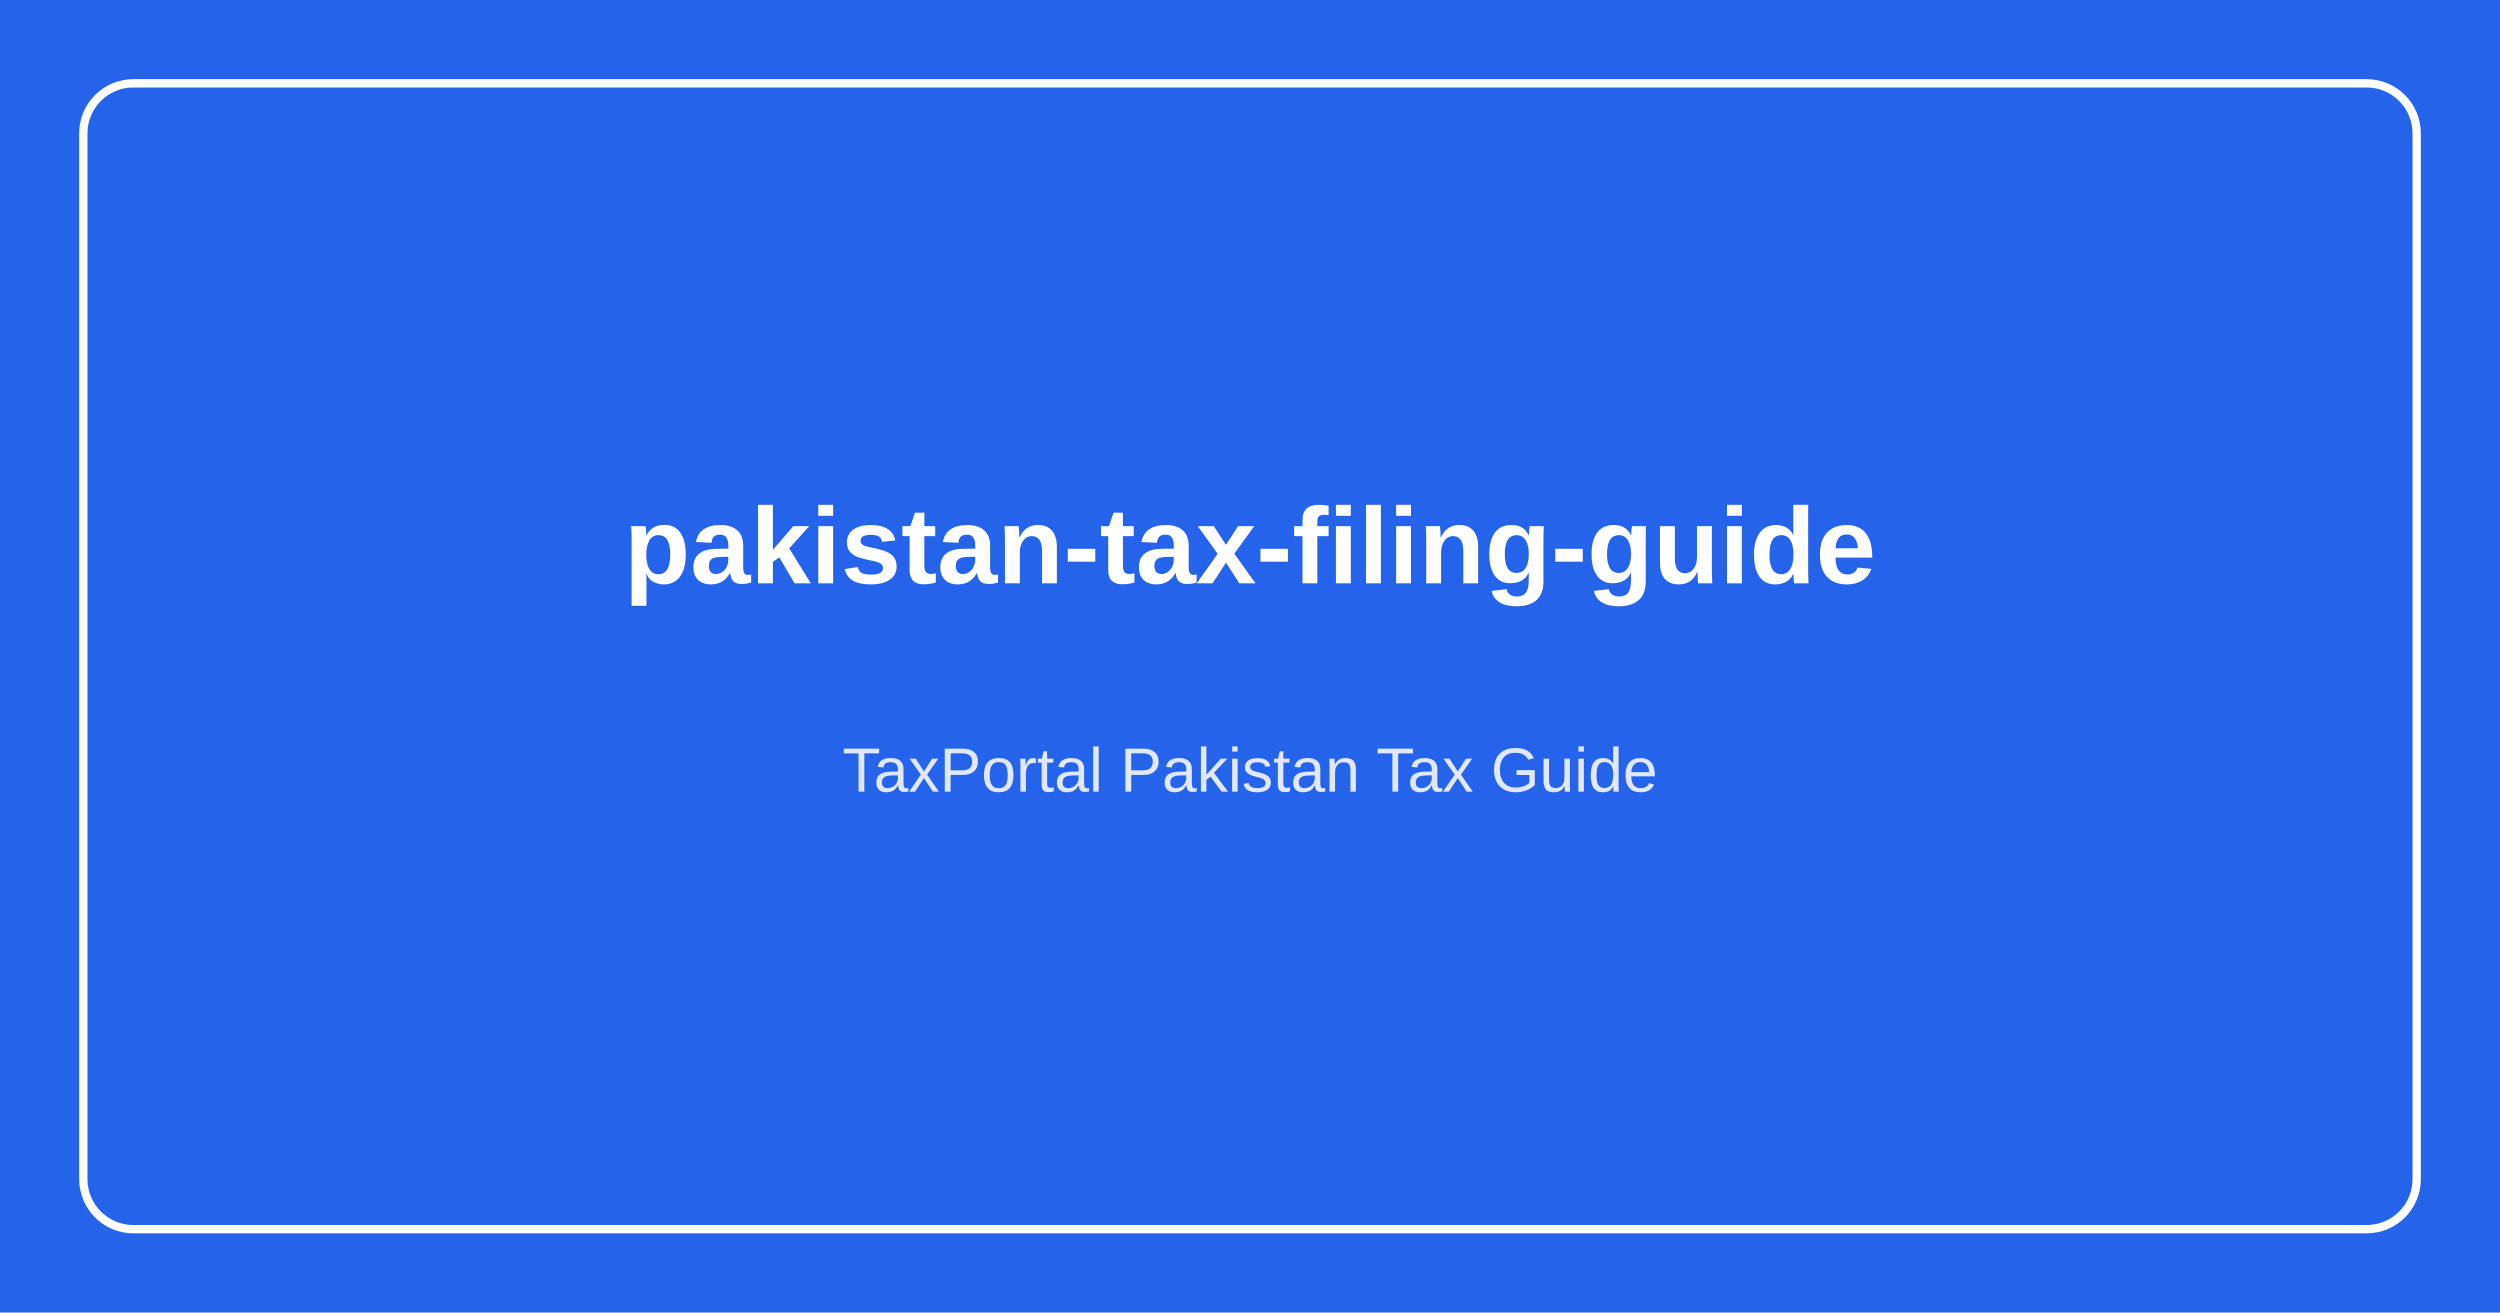
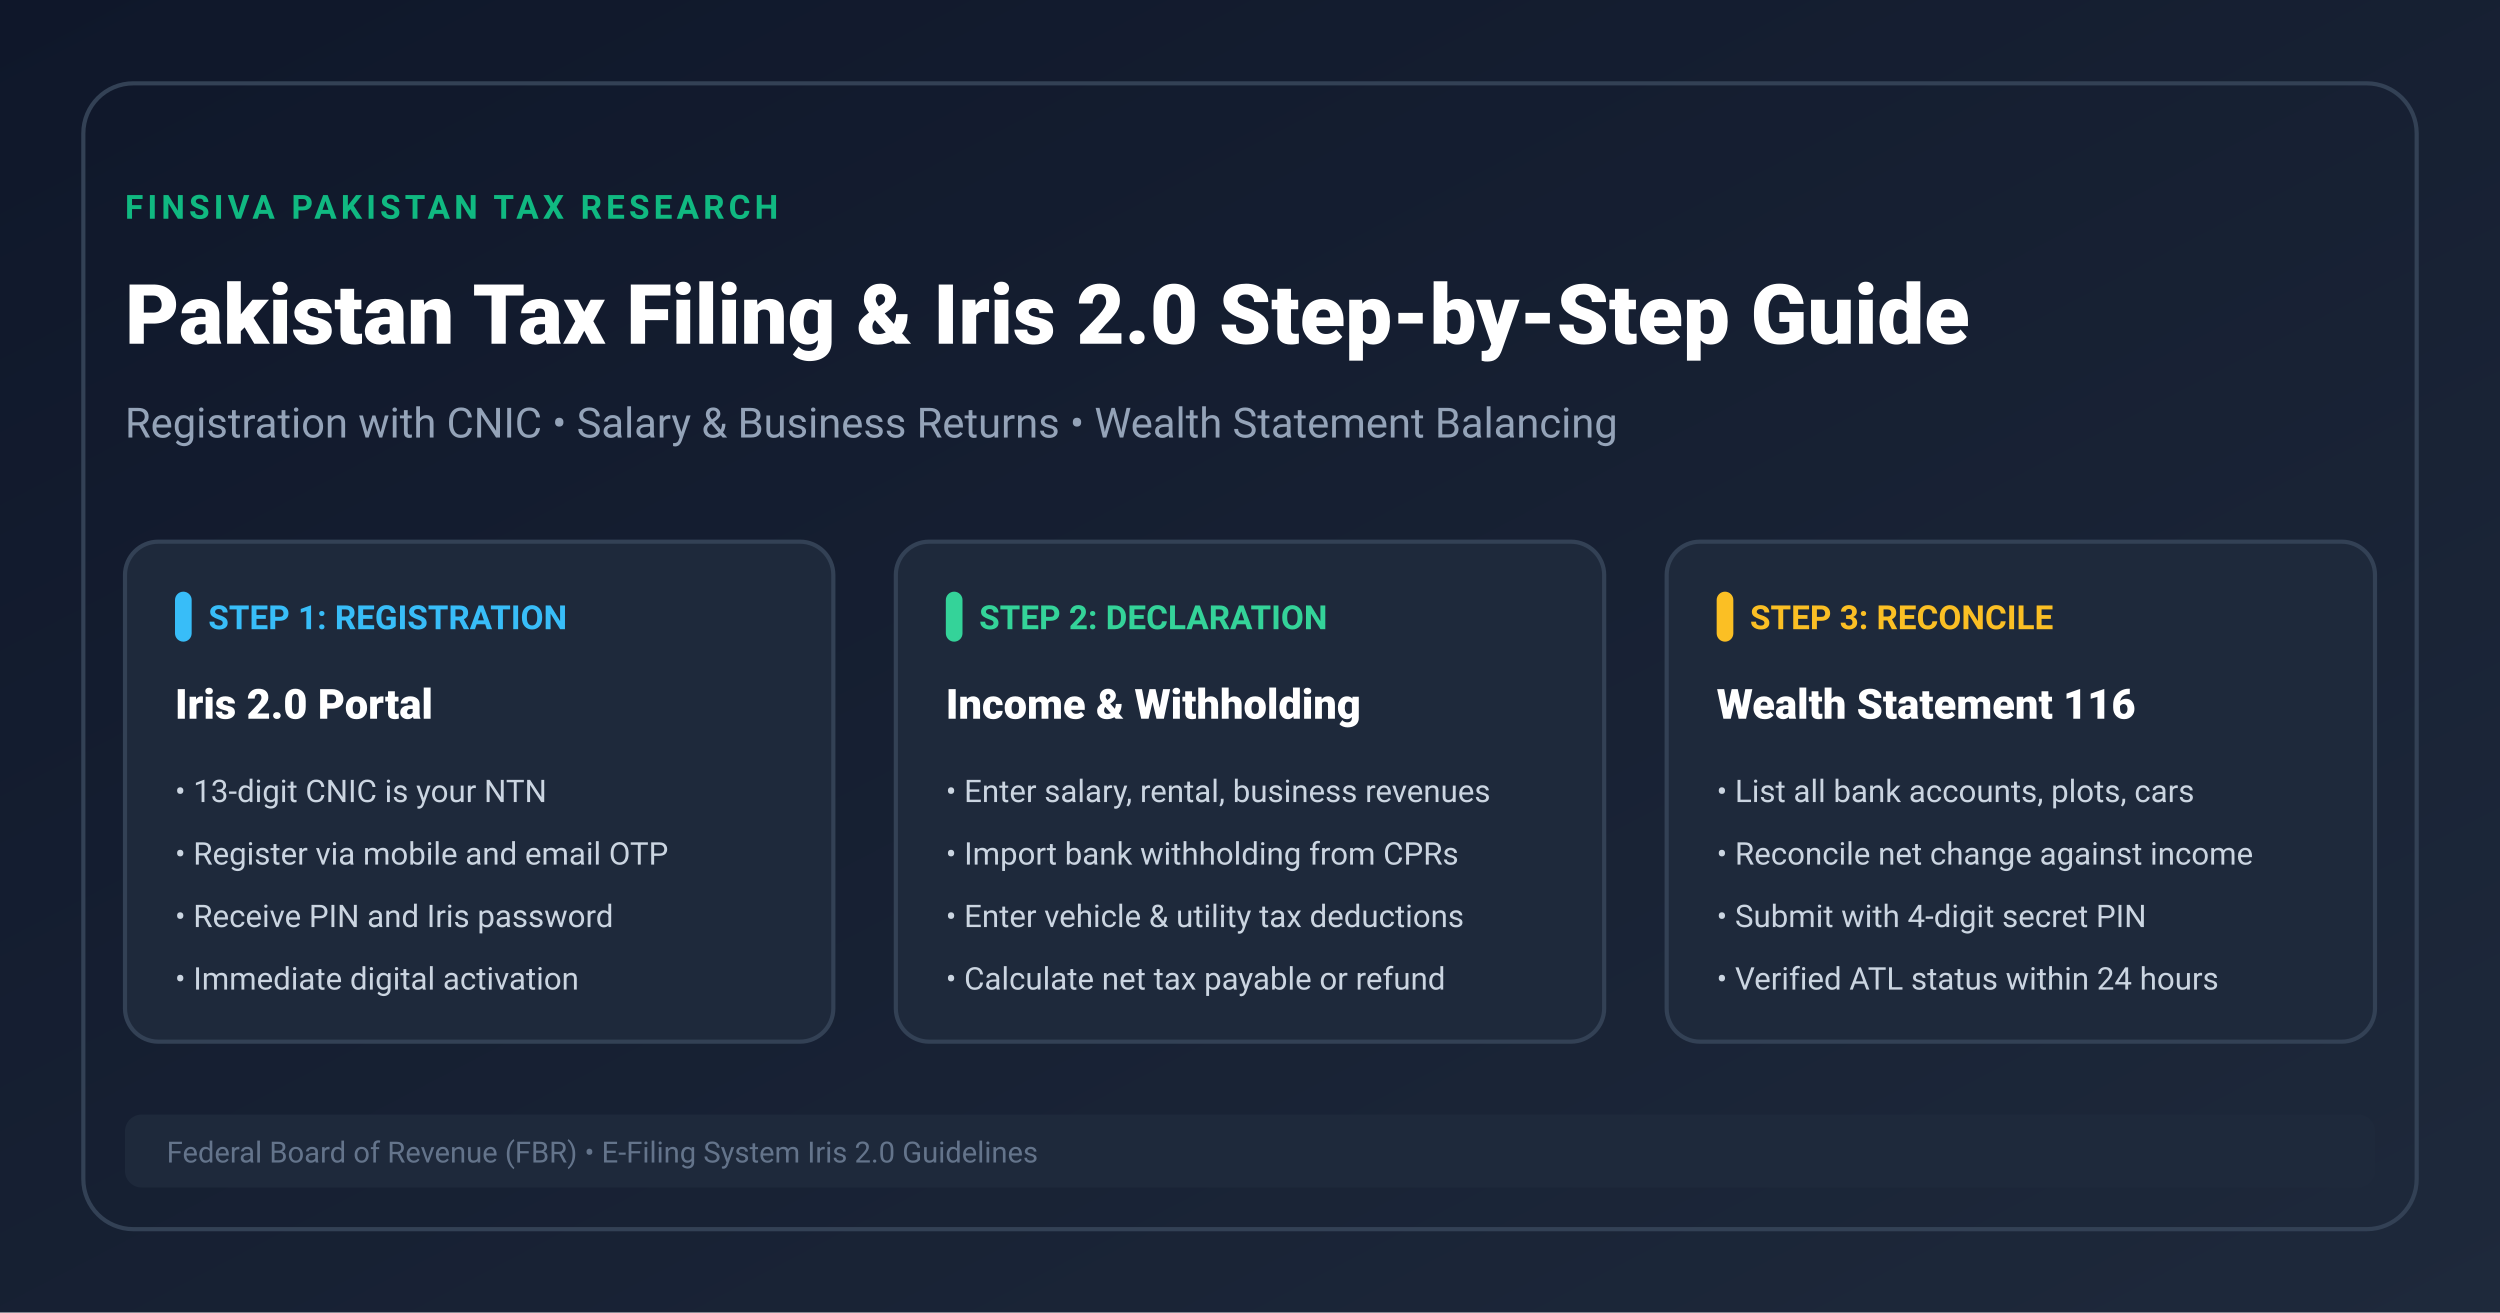
<svg xmlns="http://www.w3.org/2000/svg" width="1200" height="630" viewBox="0 0 1200 630">
-   <rect width="1200" height="630" fill="#2563eb" />
-   <rect x="40" y="40" width="1120" height="550" rx="24" fill="none" stroke="#ffffff" stroke-width="4" />
-   <text x="600" y="280" font-family="Arial, sans-serif" font-size="52" font-weight="bold" fill="#ffffff" text-anchor="middle">pakistan-tax-filing-guide</text>
-   <text x="600" y="380" font-family="Arial, sans-serif" font-size="30" fill="#e0e7ff" text-anchor="middle">TaxPortal Pakistan Tax Guide</text>
+   <defs>
+     <linearGradient id="bgGrad" x1="0%" y1="0%" x2="100%" y2="100%">
+       <stop offset="0%" stop-color="#0f172a" />
+       <stop offset="100%" stop-color="#1e293b" />
+     </linearGradient>
+   </defs>
+   <rect width="1200" height="630" fill="url(#bgGrad)" />
+   <rect x="40" y="40" width="1120" height="550" rx="24" fill="none" stroke="#334155" stroke-width="2" />
+   <text x="60" y="105" font-family="-apple-system, BlinkMacSystemFont, 'Segoe UI', Roboto, sans-serif" font-size="16" font-weight="700" fill="#10b981" letter-spacing="2">FINSIVA PAKISTAN TAX RESEARCH</text>
+   <text x="60" y="165" font-family="-apple-system, BlinkMacSystemFont, 'Segoe UI', Roboto, sans-serif" font-size="40" font-weight="800" fill="#ffffff">Pakistan Tax Filing &amp; Iris 2.0 Step-by-Step Guide</text>
+   <text x="60" y="210" font-family="-apple-system, BlinkMacSystemFont, 'Segoe UI', Roboto, sans-serif" font-size="20" fill="#94a3b8">Registration with CNIC • Salary &amp; Business Returns • Wealth Statement Balancing</text>
+   <g transform="translate(60, 260)">
+     <g transform="translate(0, 0)">
+       <rect x="0" y="0" width="340" height="240" rx="16" fill="#1e293b" stroke="#334155" stroke-width="2" />
+       <rect x="24" y="24" width="8" height="24" rx="4" fill="#38bdf8" />
+       <text x="40" y="42" font-family="-apple-system, BlinkMacSystemFont, 'Segoe UI', Roboto, sans-serif" font-size="16" font-weight="700" fill="#38bdf8">STEP 1: REGISTRATION</text>
+       <text x="24" y="85" font-family="-apple-system, BlinkMacSystemFont, 'Segoe UI', Roboto, sans-serif" font-size="20" font-weight="800" fill="#ffffff">Iris 2.0 Portal</text>
+       <text x="24" y="125" font-family="-apple-system, BlinkMacSystemFont, 'Segoe UI', Roboto, sans-serif" font-size="15" fill="#cbd5e1">• 13-digit CNIC is your NTN</text>
+       <text x="24" y="155" font-family="-apple-system, BlinkMacSystemFont, 'Segoe UI', Roboto, sans-serif" font-size="15" fill="#cbd5e1">• Register via mobile and email OTP</text>
+       <text x="24" y="185" font-family="-apple-system, BlinkMacSystemFont, 'Segoe UI', Roboto, sans-serif" font-size="15" fill="#cbd5e1">• Receive PIN and Iris password</text>
+       <text x="24" y="215" font-family="-apple-system, BlinkMacSystemFont, 'Segoe UI', Roboto, sans-serif" font-size="15" fill="#cbd5e1">• Immediate digital activation</text>
+     </g>
+     <g transform="translate(370, 0)">
+       <rect x="0" y="0" width="340" height="240" rx="16" fill="#1e293b" stroke="#334155" stroke-width="2" />
+       <rect x="24" y="24" width="8" height="24" rx="4" fill="#34d399" />
+       <text x="40" y="42" font-family="-apple-system, BlinkMacSystemFont, 'Segoe UI', Roboto, sans-serif" font-size="16" font-weight="700" fill="#34d399">STEP 2: DECLARATION</text>
+       <text x="24" y="85" font-family="-apple-system, BlinkMacSystemFont, 'Segoe UI', Roboto, sans-serif" font-size="20" font-weight="800" fill="#ffffff">Income &amp; Withholding</text>
+       <text x="24" y="125" font-family="-apple-system, BlinkMacSystemFont, 'Segoe UI', Roboto, sans-serif" font-size="15" fill="#cbd5e1">• Enter salary, rental, business revenues</text>
+       <text x="24" y="155" font-family="-apple-system, BlinkMacSystemFont, 'Segoe UI', Roboto, sans-serif" font-size="15" fill="#cbd5e1">• Import bank withholding from CPRs</text>
+       <text x="24" y="185" font-family="-apple-system, BlinkMacSystemFont, 'Segoe UI', Roboto, sans-serif" font-size="15" fill="#cbd5e1">• Enter vehicle &amp; utility tax deductions</text>
+       <text x="24" y="215" font-family="-apple-system, BlinkMacSystemFont, 'Segoe UI', Roboto, sans-serif" font-size="15" fill="#cbd5e1">• Calculate net tax payable or refund</text>
+     </g>
+     <g transform="translate(740, 0)">
+       <rect x="0" y="0" width="340" height="240" rx="16" fill="#1e293b" stroke="#334155" stroke-width="2" />
+       <rect x="24" y="24" width="8" height="24" rx="4" fill="#fbbf24" />
+       <text x="40" y="42" font-family="-apple-system, BlinkMacSystemFont, 'Segoe UI', Roboto, sans-serif" font-size="16" font-weight="700" fill="#fbbf24">STEP 3: RECONCILE</text>
+       <text x="24" y="85" font-family="-apple-system, BlinkMacSystemFont, 'Segoe UI', Roboto, sans-serif" font-size="20" font-weight="800" fill="#ffffff">Wealth Statement 116</text>
+       <text x="24" y="125" font-family="-apple-system, BlinkMacSystemFont, 'Segoe UI', Roboto, sans-serif" font-size="15" fill="#cbd5e1">• List all bank accounts, plots, cars</text>
+       <text x="24" y="155" font-family="-apple-system, BlinkMacSystemFont, 'Segoe UI', Roboto, sans-serif" font-size="15" fill="#cbd5e1">• Reconcile net change against income</text>
+       <text x="24" y="185" font-family="-apple-system, BlinkMacSystemFont, 'Segoe UI', Roboto, sans-serif" font-size="15" fill="#cbd5e1">• Submit with 4-digit secret PIN</text>
+       <text x="24" y="215" font-family="-apple-system, BlinkMacSystemFont, 'Segoe UI', Roboto, sans-serif" font-size="15" fill="#cbd5e1">• Verified ATL status within 24 hours</text>
+     </g>
+   </g>
+   <rect x="60" y="535" width="1080" height="35" rx="8" fill="#1e293b" />
+   <text x="80" y="558" font-family="-apple-system, BlinkMacSystemFont, 'Segoe UI', Roboto, sans-serif" font-size="14" fill="#64748b">Federal Board of Revenue (FBR) • E-Filing System Iris 2.0 Guidelines</text>
</svg>
